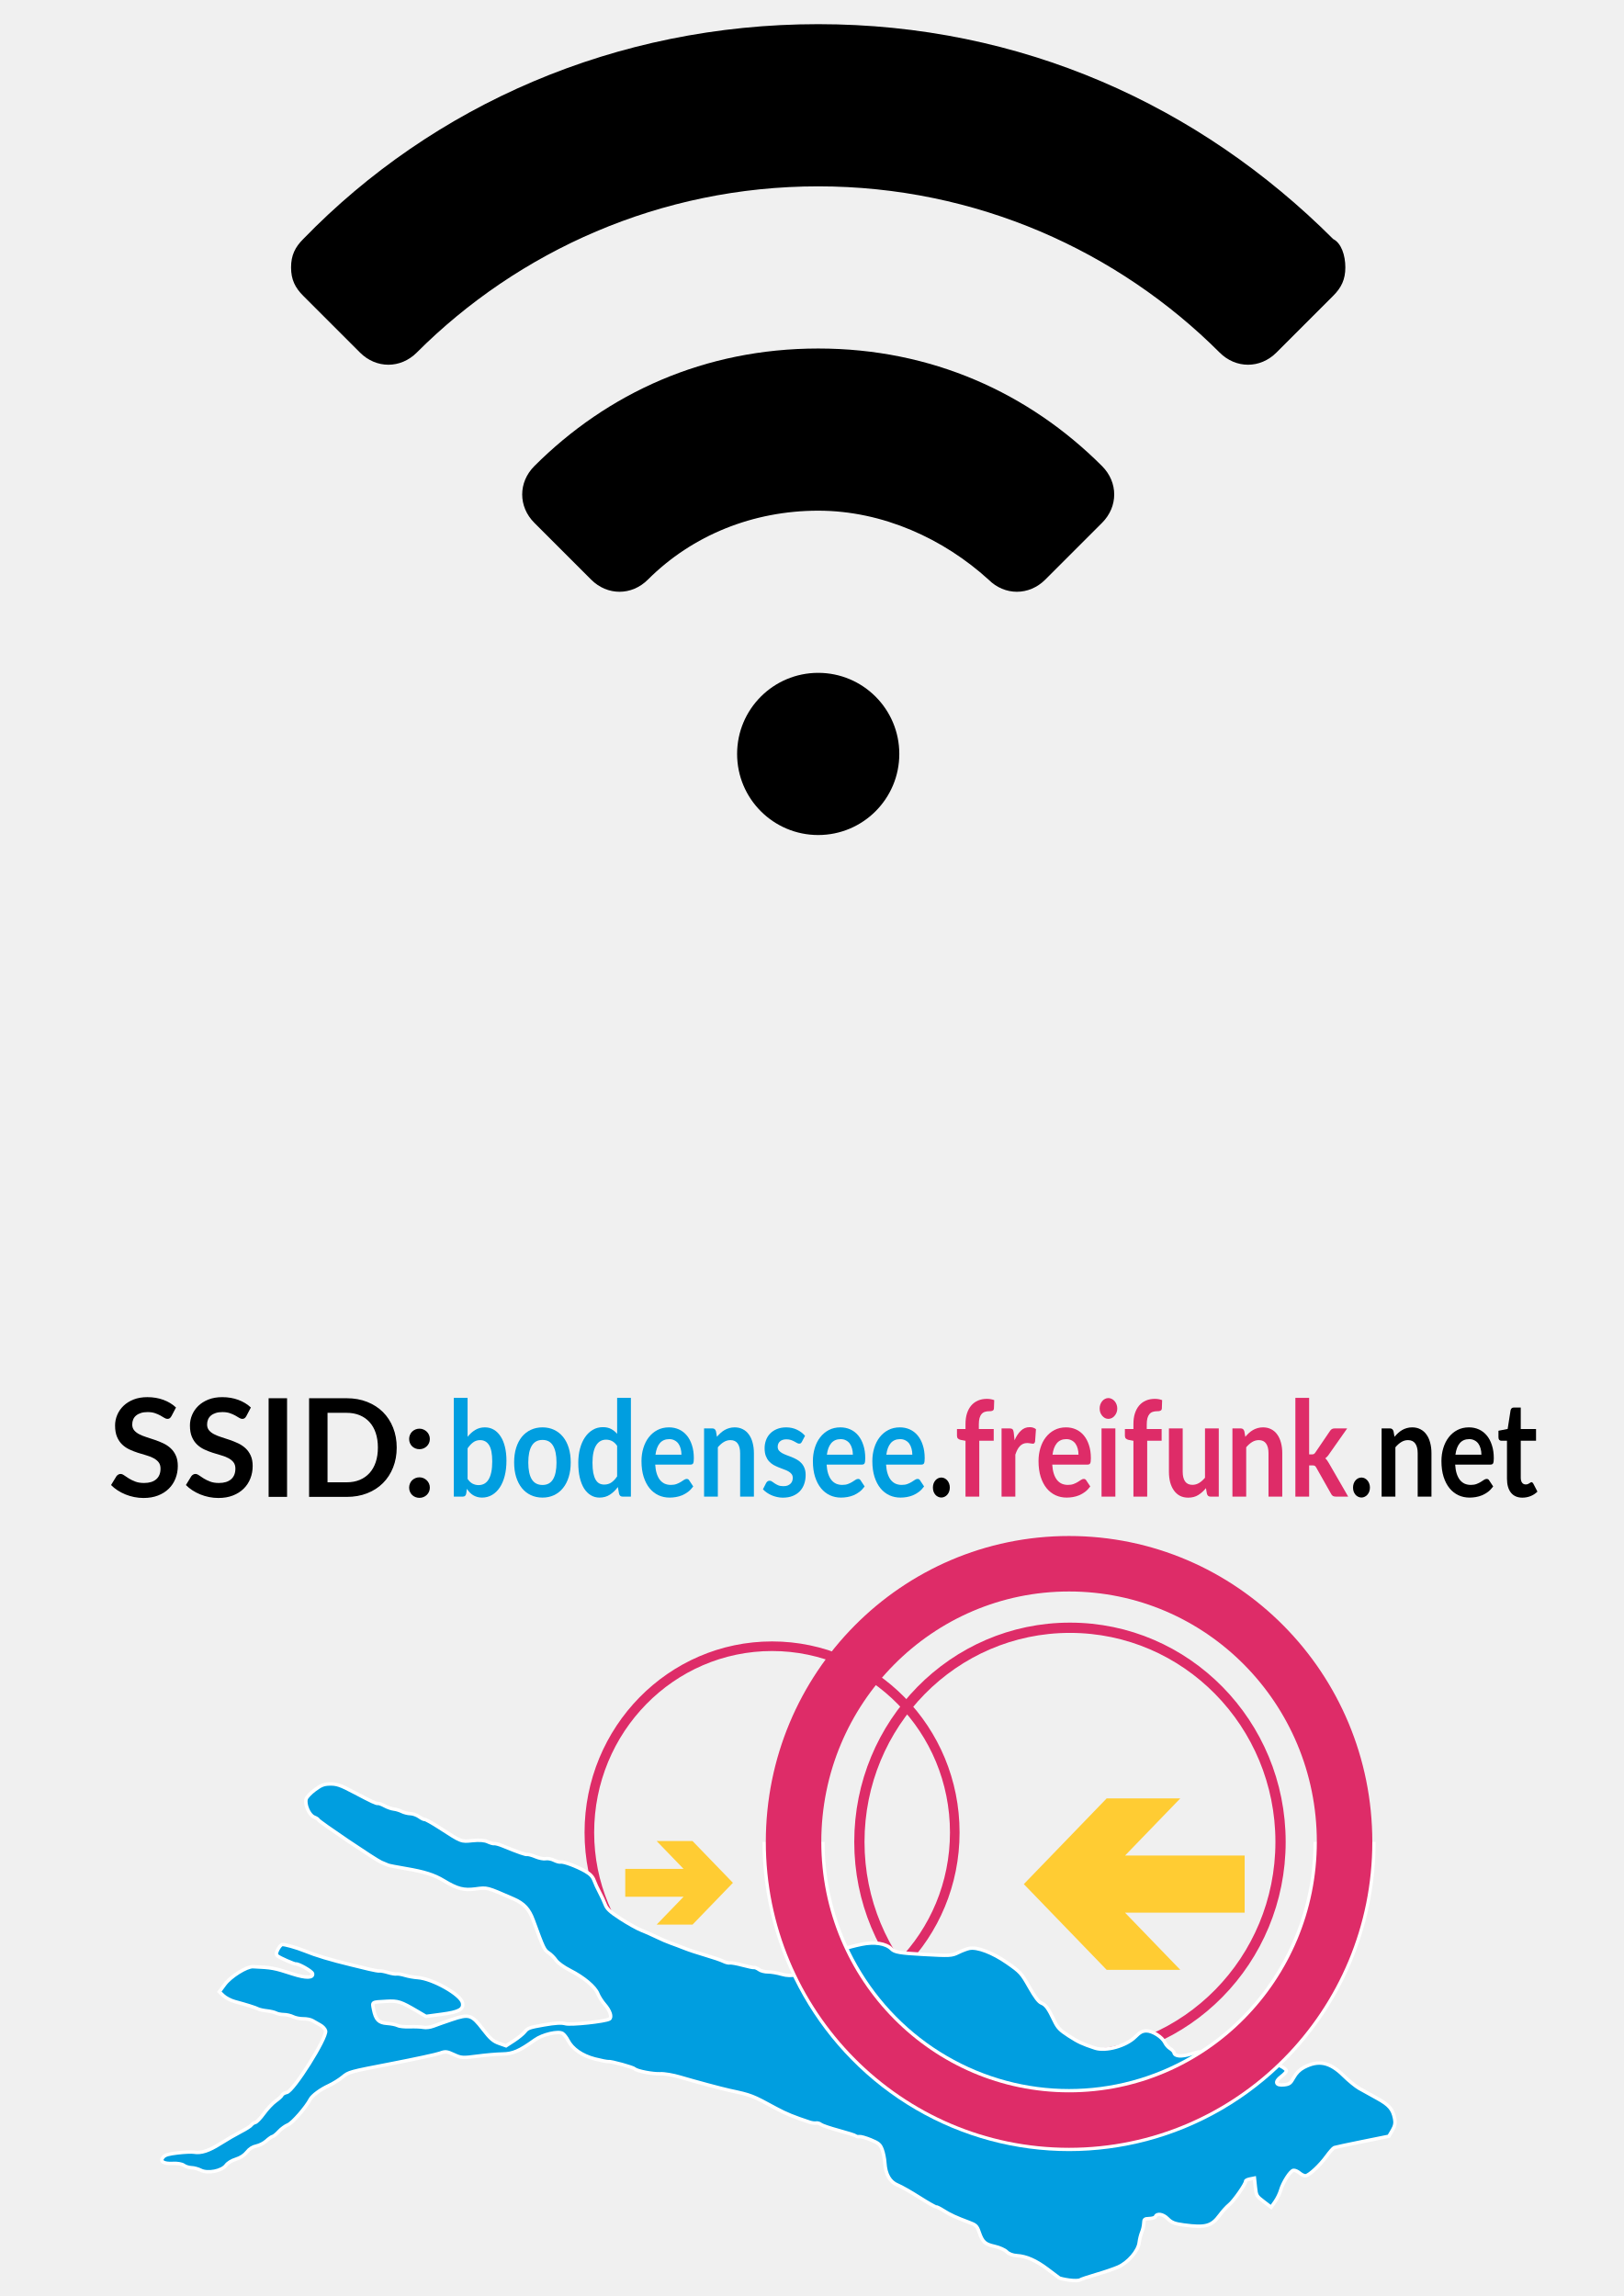
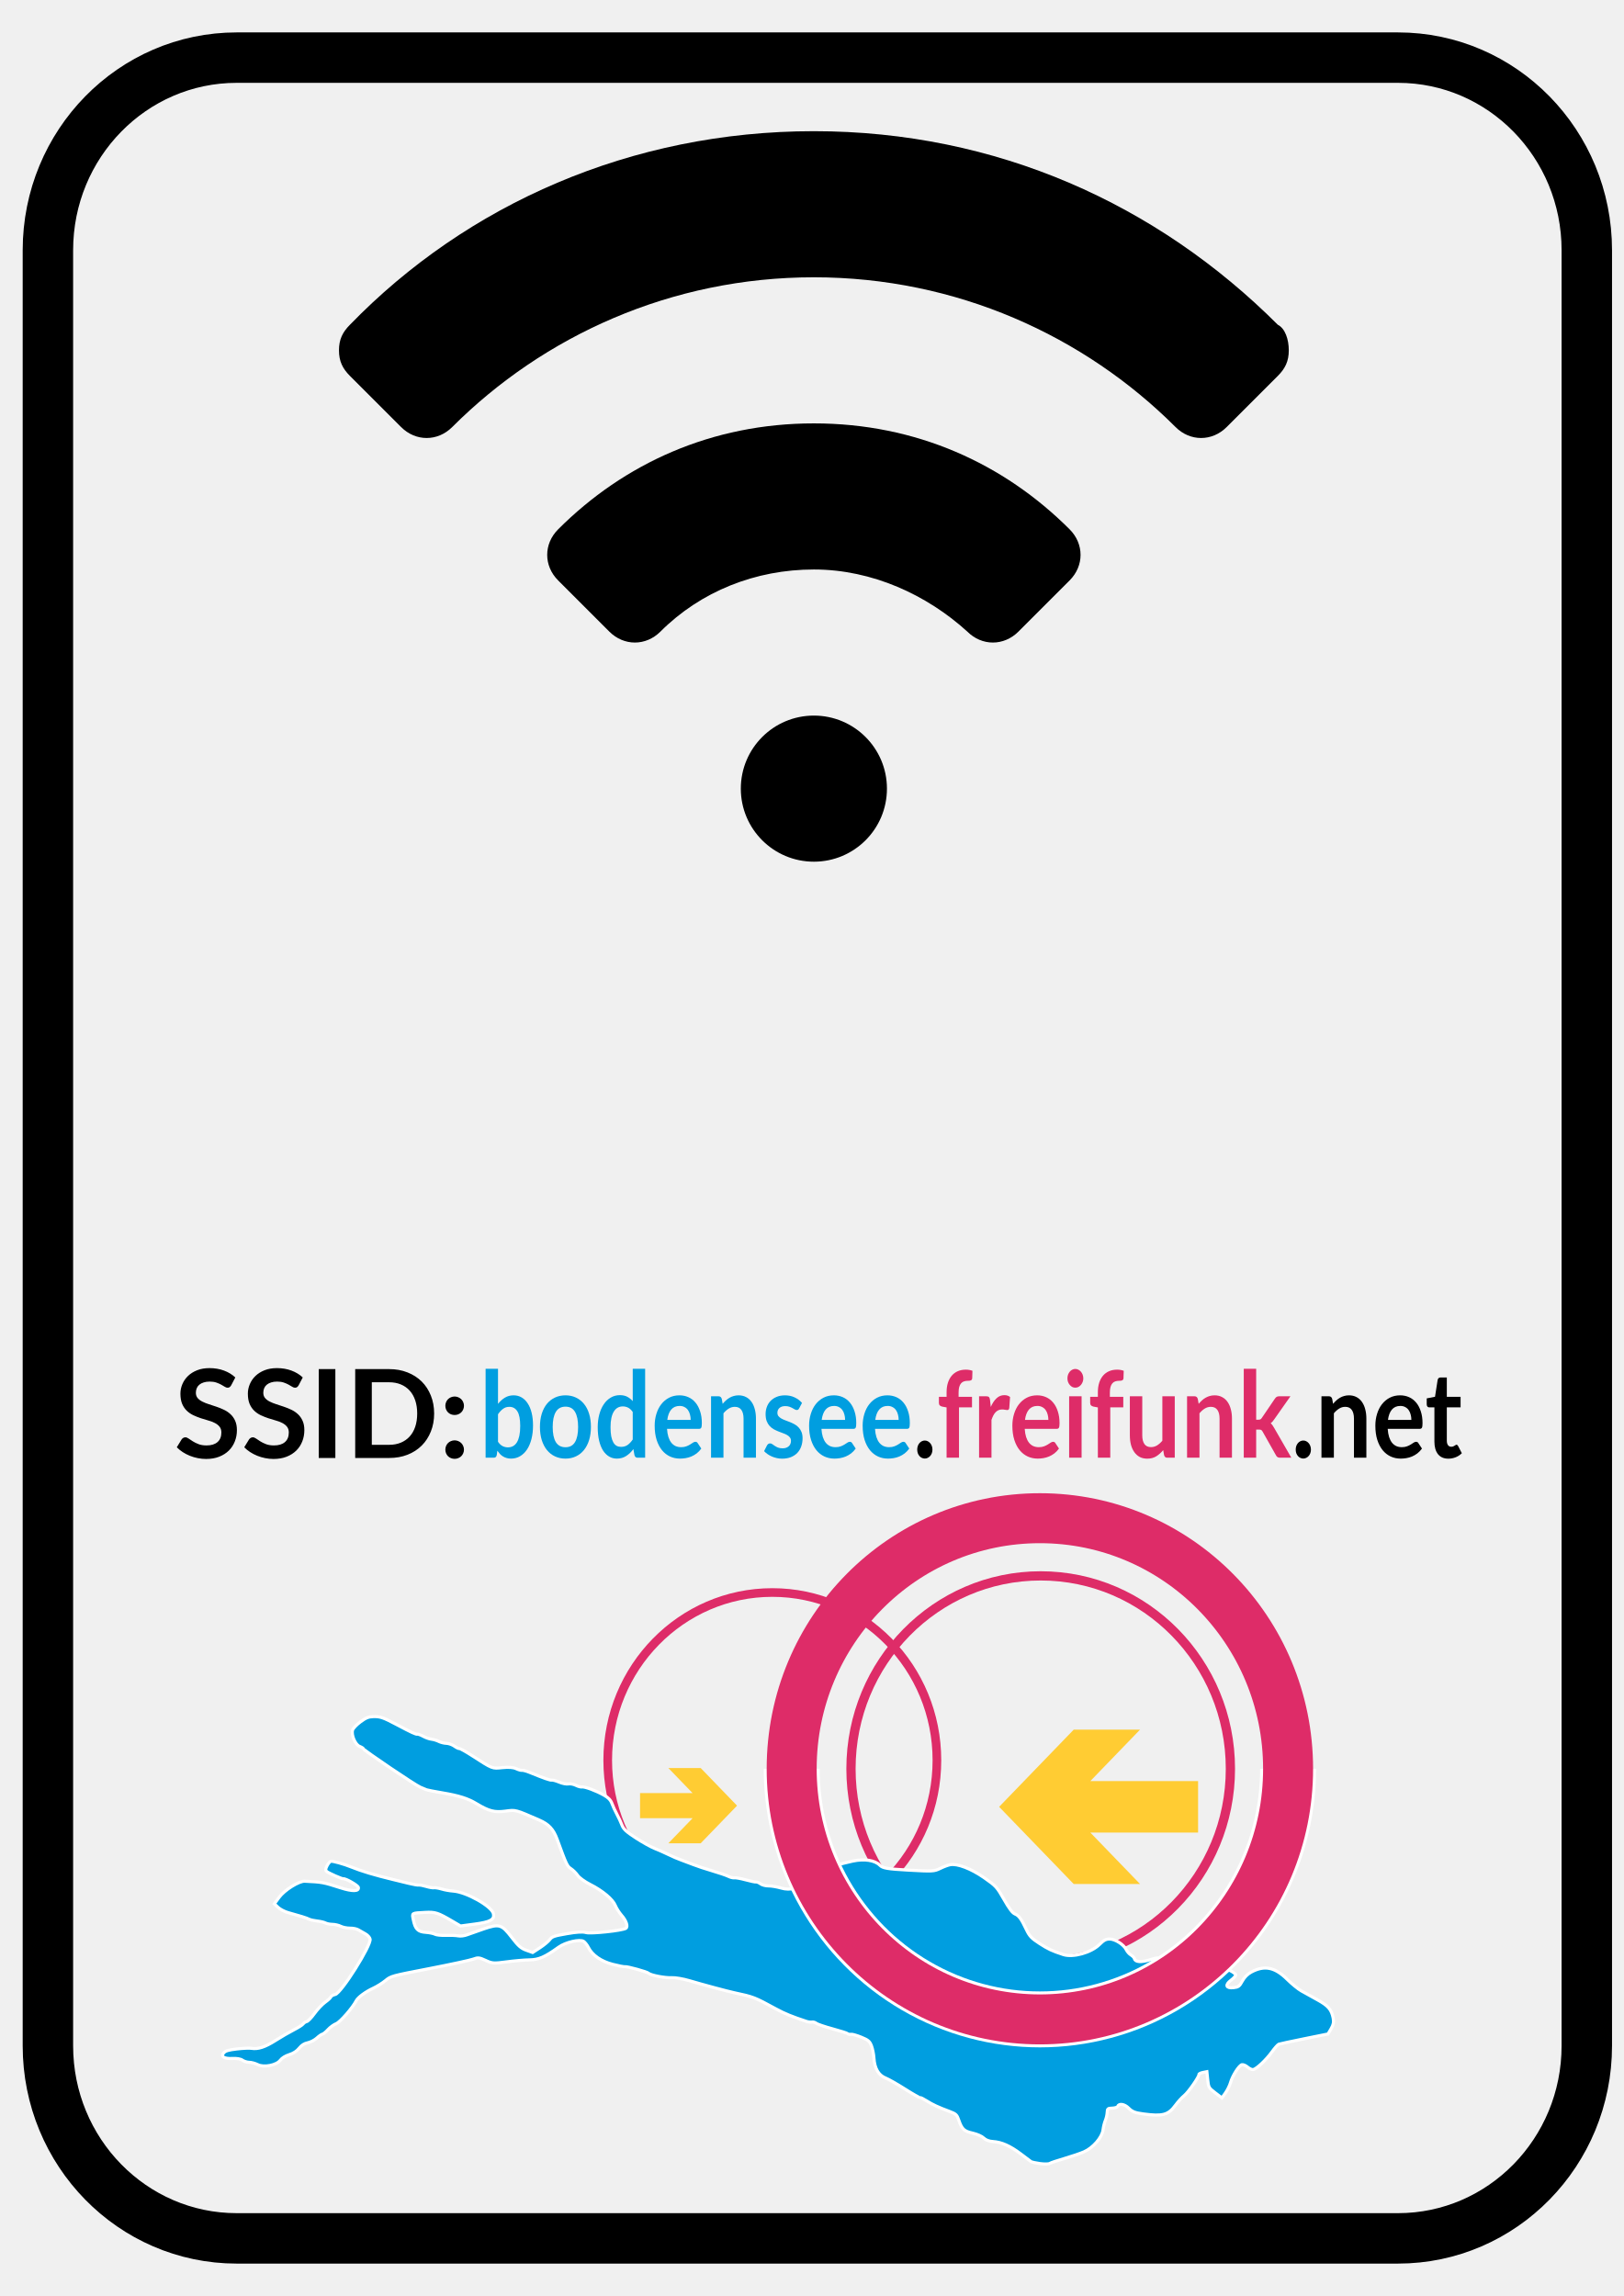
<svg xmlns="http://www.w3.org/2000/svg" version="1.1" id="svg3404" viewBox="0 0 744.094 1052.362" height="297mm" width="210mm">
  <defs id="defs3406" />
  <g id="layer1">
-     <g transform="matrix(18.5825,0,0,18.5825,133.3854,-44.66896)" id="g3509">
+     <g transform="matrix(16.74112,0,0,16.74112,155.3424,9.905973)" id="g3509">
      <path d="M 25.7,8.3 C 22.4,5 18,3 13,3 8,3 3.5,5 0.3,8.3 0.1,8.5 0,8.7 0,9 0,9.3 0.1,9.5 0.3,9.7 l 1.4,1.4 c 0.4,0.4 1,0.4 1.4,0 C 5.6,8.6 9.1,7 13,7 c 3.9,0 7.4,1.6 9.9,4.1 0.4,0.4 1,0.4 1.4,0 L 25.7,9.7 C 25.9,9.5 26,9.3 26,9 26,8.7 25.9,8.4 25.7,8.3 Z" id="path3511" />
      <path d="m 13,11 c -2.8,0 -5.2,1.1 -7,2.9 -0.4,0.4 -0.4,1 0,1.4 l 1.4,1.4 c 0.4,0.4 1,0.4 1.4,0 1.1,-1.1 2.6,-1.7 4.2,-1.7 1.6,0 3.1,0.7 4.2,1.7 0.4,0.4 1,0.4 1.4,0 L 20,15.3 c 0.4,-0.4 0.4,-1 0,-1.4 C 18.2,12.1 15.8,11 13,11 Z" id="path3513" />
      <circle cx="13" cy="21" r="2" id="circle3515" />
    </g>
-     <flowRoot transform="matrix(2.57773,0,0,2.57773,-607.7782,-1553.807)" style="font-style:normal;font-variant:normal;font-weight:bold;font-stretch:normal;font-size:40px;line-height:100%;font-family:Lato;-inkscape-font-specification:'Lato, Bold';text-align:center;letter-spacing:0px;word-spacing:0px;writing-mode:lr-tb;text-anchor:middle;fill:#000000;fill-opacity:1;stroke:none;stroke-width:1px;stroke-linecap:butt;stroke-linejoin:miter;stroke-opacity:1" id="flowRoot3527" xml:space="preserve">
+     <flowRoot transform="matrix(2.322296,0,0,2.322296,-512.3775,-1349.688)" style="font-style:normal;font-variant:normal;font-weight:bold;font-stretch:normal;font-size:40px;line-height:100%;font-family:Lato;-inkscape-font-specification:'Lato, Bold';text-align:center;letter-spacing:0px;word-spacing:0px;writing-mode:lr-tb;text-anchor:middle;fill:#000000;fill-opacity:1;stroke:none;stroke-width:1px;stroke-linecap:butt;stroke-linejoin:miter;stroke-opacity:1" id="flowRoot3527" xml:space="preserve">
      <flowRegion id="flowRegion3529">
        <rect style="font-style:normal;font-variant:normal;font-weight:bold;font-stretch:normal;font-size:40px;line-height:100%;font-family:Lato;-inkscape-font-specification:'Lato, Bold';text-align:center;writing-mode:lr-tb;text-anchor:middle" y="755.219" x="42.857" height="265.714" width="677.143" id="rect3531" />
      </flowRegion>
      <flowPara style="font-style:normal;font-variant:normal;font-weight:bold;font-stretch:normal;font-size:40px;line-height:100%;font-family:Lato;-inkscape-font-specification:'Lato, Bold';text-align:center;writing-mode:lr-tb;text-anchor:middle" id="flowPara3535">offenes WLAN</flowPara>
      <flowPara id="flowPara4265" style="font-style:normal;font-variant:normal;font-weight:bold;font-stretch:normal;font-size:40px;line-height:100%;font-family:Lato;-inkscape-font-specification:'Lato, Bold';text-align:center;writing-mode:lr-tb;text-anchor:middle">free WIFI</flowPara>
    </flowRoot>
-     <g transform="matrix(1.284712,0,0,1.284712,158.9899,574.2936)" id="g4207">
+     <g transform="matrix(1.157407,0,0,1.157407,178.4097,567.5341)" id="g4207">
      <path d="m 43.039,80.614 q 0.835,1.209 1.81,1.707 0.994,0.498 2.088,0.498 1.134,0 2.029,-0.474 0.915,-0.498 1.551,-1.517 0.636,-1.043 0.975,-2.631 0.338,-1.612 0.338,-3.84 0,-4.006 -1.114,-5.784 -1.114,-1.802 -3.202,-1.802 -1.412,0 -2.466,0.782 -1.054,0.759 -2.009,2.157 l 0,10.905 z m 0,-15.03 q 1.233,-1.541 2.725,-2.442 1.512,-0.925 3.441,-0.925 1.77,0 3.182,0.83 1.432,0.83 2.426,2.394 1.014,1.541 1.551,3.746 0.537,2.205 0.537,4.955 0,2.963 -0.617,5.381 -0.617,2.418 -1.77,4.149 -1.134,1.707 -2.745,2.655 -1.611,0.948 -3.58,0.948 -0.955,0 -1.73,-0.237 -0.776,-0.213 -1.432,-0.616 -0.656,-0.403 -1.213,-0.972 -0.537,-0.593 -1.034,-1.304 l -0.219,1.636 q -0.119,0.616 -0.418,0.877 -0.278,0.261 -0.776,0.261 l -3.242,0 0,-35.228 4.912,0 0,13.892 z" style="font-style:normal;font-variant:normal;font-weight:bold;font-stretch:normal;font-size:200px;line-height:100%;font-family:Lato;-inkscape-font-specification:'Lato Bold';letter-spacing:0px;word-spacing:0px;fill:#009ee0;fill-opacity:1;stroke:none;stroke-width:1px;stroke-linecap:butt;stroke-linejoin:miter;stroke-opacity:1" id="path3419" />
      <path d="m 69.763,62.218 q 2.267,0 4.117,0.877 1.869,0.877 3.182,2.489 1.332,1.612 2.048,3.935 0.716,2.323 0.716,5.192 0,2.892 -0.716,5.215 -0.716,2.323 -2.048,3.959 -1.313,1.636 -3.182,2.513 -1.85,0.877 -4.117,0.877 -2.287,0 -4.157,-0.877 -1.869,-0.877 -3.202,-2.513 -1.313,-1.636 -2.048,-3.959 -0.716,-2.323 -0.716,-5.215 0,-2.868 0.716,-5.192 0.736,-2.323 2.048,-3.935 1.332,-1.612 3.202,-2.489 1.87,-0.877 4.157,-0.877 z m 0,20.553 q 2.546,0 3.759,-2.039 1.233,-2.039 1.233,-5.974 0,-3.935 -1.233,-5.998 -1.213,-2.062 -3.759,-2.062 -2.586,0 -3.838,2.086 -1.233,2.062 -1.233,5.974 0,3.912 1.233,5.974 1.253,2.039 3.838,2.039 z" style="font-style:normal;font-variant:normal;font-weight:bold;font-stretch:normal;font-size:200px;line-height:100%;font-family:Lato;-inkscape-font-specification:'Lato Bold';letter-spacing:0px;word-spacing:0px;fill:#009ee0;fill-opacity:1;stroke:none;stroke-width:1px;stroke-linecap:butt;stroke-linejoin:miter;stroke-opacity:1" id="path3421" />
      <path d="m 96.383,68.808 q -0.835,-1.209 -1.83,-1.707 -0.975,-0.498 -2.108,-0.498 -1.114,0 -2.009,0.498 -0.895,0.498 -1.531,1.517 -0.636,0.996 -0.975,2.56 -0.338,1.541 -0.338,3.651 0,2.134 0.278,3.627 0.298,1.47 0.835,2.418 0.537,0.925 1.313,1.351 0.776,0.403 1.73,0.403 1.531,0 2.605,-0.759 1.074,-0.759 2.029,-2.157 l 0,-10.905 z m 4.912,-17.116 0,35.228 -3.003,0 q -0.975,0 -1.233,-1.067 l -0.418,-2.347 q -1.233,1.683 -2.844,2.726 -1.591,1.043 -3.719,1.043 -1.671,0 -3.063,-0.83 -1.392,-0.83 -2.406,-2.394 -0.994,-1.588 -1.551,-3.912 -0.537,-2.323 -0.537,-5.31 0,-2.703 0.617,-5.026 0.617,-2.323 1.77,-4.03 1.154,-1.707 2.764,-2.655 1.611,-0.972 3.62,-0.972 1.71,0 2.924,0.64 1.213,0.64 2.168,1.731 l 0,-12.825 4.912,0 z" style="font-style:normal;font-variant:normal;font-weight:bold;font-stretch:normal;font-size:200px;line-height:100%;font-family:Lato;-inkscape-font-specification:'Lato Bold';letter-spacing:0px;word-spacing:0px;fill:#009ee0;fill-opacity:1;stroke:none;stroke-width:1px;stroke-linecap:butt;stroke-linejoin:miter;stroke-opacity:1" id="path3423" />
      <path d="m 119.328,71.961 q 0,-1.138 -0.278,-2.134 -0.259,-1.019 -0.796,-1.778 -0.537,-0.759 -1.372,-1.185 -0.815,-0.45 -1.909,-0.45 -2.128,0 -3.361,1.446 -1.213,1.446 -1.551,4.101 l 9.268,0 z m -9.367,3.532 q 0.119,1.873 0.557,3.248 0.438,1.351 1.154,2.252 0.716,0.877 1.69,1.328 0.994,0.427 2.188,0.427 1.193,0 2.049,-0.332 0.875,-0.332 1.512,-0.735 0.656,-0.403 1.134,-0.735 0.497,-0.332 0.955,-0.332 0.617,0 0.915,0.545 l 1.412,2.134 q -0.815,1.138 -1.83,1.92 -1.014,0.759 -2.128,1.233 -1.094,0.45 -2.247,0.64 -1.134,0.19 -2.208,0.19 -2.128,0 -3.958,-0.83 -1.83,-0.853 -3.182,-2.489 -1.352,-1.659 -2.128,-4.077 -0.776,-2.442 -0.776,-5.642 0,-2.489 0.676,-4.67 0.676,-2.205 1.929,-3.817 1.273,-1.636 3.083,-2.584 1.83,-0.948 4.117,-0.948 1.929,0 3.56,0.735 1.631,0.735 2.804,2.157 1.173,1.399 1.83,3.461 0.676,2.039 0.676,4.67 0,1.328 -0.239,1.802 -0.239,0.45 -0.915,0.45 l -12.629,0 z" style="font-style:normal;font-variant:normal;font-weight:bold;font-stretch:normal;font-size:200px;line-height:100%;font-family:Lato;-inkscape-font-specification:'Lato Bold';letter-spacing:0px;word-spacing:0px;fill:#009ee0;fill-opacity:1;stroke:none;stroke-width:1px;stroke-linecap:butt;stroke-linejoin:miter;stroke-opacity:1" id="path3425" />
      <path d="m 131.985,65.584 q 0.617,-0.735 1.293,-1.351 0.696,-0.64 1.452,-1.067 0.776,-0.45 1.651,-0.687 0.875,-0.261 1.909,-0.261 1.671,0 2.963,0.687 1.293,0.664 2.148,1.896 0.875,1.209 1.313,2.916 0.457,1.683 0.457,3.722 l 0,15.48 -4.912,0 0,-15.48 q 0,-2.228 -0.855,-3.437 -0.855,-1.233 -2.605,-1.233 -1.273,0 -2.387,0.687 -1.114,0.687 -2.108,1.873 l 0,17.59 -4.912,0 0,-24.323 3.003,0 q 0.955,0 1.253,1.067 l 0.338,1.92 z" style="font-style:normal;font-variant:normal;font-weight:bold;font-stretch:normal;font-size:200px;line-height:100%;font-family:Lato;-inkscape-font-specification:'Lato Bold';letter-spacing:0px;word-spacing:0px;fill:#009ee0;fill-opacity:1;stroke:none;stroke-width:1px;stroke-linecap:butt;stroke-linejoin:miter;stroke-opacity:1" id="path3427" />
      <path d="m 162.293,67.338 q -0.199,0.379 -0.418,0.545 -0.219,0.142 -0.557,0.142 -0.358,0 -0.776,-0.237 -0.398,-0.237 -0.935,-0.522 -0.537,-0.308 -1.233,-0.545 -0.676,-0.237 -1.611,-0.237 -1.452,0 -2.287,0.735 -0.815,0.735 -0.815,1.92 0,0.782 0.418,1.328 0.438,0.522 1.134,0.925 0.716,0.403 1.611,0.735 0.895,0.308 1.81,0.687 0.935,0.379 1.83,0.877 0.895,0.474 1.591,1.233 0.716,0.735 1.134,1.778 0.438,1.043 0.438,2.513 0,1.754 -0.537,3.248 -0.517,1.47 -1.551,2.56 -1.034,1.067 -2.566,1.683 -1.512,0.593 -3.5,0.593 -1.054,0 -2.068,-0.237 -0.994,-0.213 -1.929,-0.616 -0.915,-0.403 -1.71,-0.948 -0.776,-0.545 -1.372,-1.185 l 1.134,-2.228 q 0.219,-0.403 0.517,-0.616 0.298,-0.213 0.756,-0.213 0.457,0 0.855,0.308 0.418,0.308 0.955,0.664 0.537,0.356 1.253,0.664 0.736,0.308 1.85,0.308 0.875,0 1.492,-0.237 0.636,-0.261 1.034,-0.664 0.418,-0.403 0.597,-0.925 0.199,-0.545 0.199,-1.114 0,-0.853 -0.438,-1.399 -0.418,-0.545 -1.134,-0.948 -0.696,-0.403 -1.611,-0.711 -0.895,-0.332 -1.85,-0.711 -0.935,-0.379 -1.85,-0.877 -0.895,-0.522 -1.611,-1.304 -0.696,-0.782 -1.134,-1.92 -0.418,-1.138 -0.418,-2.75 0,-1.494 0.497,-2.845 0.497,-1.351 1.452,-2.347 0.975,-1.019 2.406,-1.612 1.452,-0.616 3.341,-0.616 2.108,0 3.838,0.83 1.73,0.83 2.884,2.181 l -1.114,2.11 z" style="font-style:normal;font-variant:normal;font-weight:bold;font-stretch:normal;font-size:200px;line-height:100%;font-family:Lato;-inkscape-font-specification:'Lato Bold';letter-spacing:0px;word-spacing:0px;fill:#009ee0;fill-opacity:1;stroke:none;stroke-width:1px;stroke-linecap:butt;stroke-linejoin:miter;stroke-opacity:1" id="path3429" />
      <path d="m 180.469,71.961 q 0,-1.138 -0.278,-2.134 -0.259,-1.019 -0.796,-1.778 -0.537,-0.759 -1.372,-1.185 -0.815,-0.45 -1.909,-0.45 -2.128,0 -3.361,1.446 -1.213,1.446 -1.551,4.101 l 9.268,0 z m -9.367,3.532 q 0.119,1.873 0.557,3.248 0.438,1.351 1.154,2.252 0.716,0.877 1.69,1.328 0.994,0.427 2.188,0.427 1.193,0 2.049,-0.332 0.875,-0.332 1.512,-0.735 0.656,-0.403 1.134,-0.735 0.497,-0.332 0.955,-0.332 0.617,0 0.915,0.545 l 1.412,2.134 q -0.815,1.138 -1.83,1.92 -1.014,0.759 -2.128,1.233 -1.094,0.45 -2.247,0.64 -1.134,0.19 -2.208,0.19 -2.128,0 -3.958,-0.83 -1.83,-0.853 -3.182,-2.489 -1.352,-1.659 -2.128,-4.077 -0.776,-2.442 -0.776,-5.642 0,-2.489 0.676,-4.67 0.676,-2.205 1.929,-3.817 1.273,-1.636 3.083,-2.584 1.83,-0.948 4.117,-0.948 1.929,0 3.56,0.735 1.631,0.735 2.804,2.157 1.173,1.399 1.83,3.461 0.676,2.039 0.676,4.67 0,1.328 -0.239,1.802 -0.239,0.45 -0.915,0.45 l -12.629,0 z" style="font-style:normal;font-variant:normal;font-weight:bold;font-stretch:normal;font-size:200px;line-height:100%;font-family:Lato;-inkscape-font-specification:'Lato Bold';letter-spacing:0px;word-spacing:0px;fill:#009ee0;fill-opacity:1;stroke:none;stroke-width:1px;stroke-linecap:butt;stroke-linejoin:miter;stroke-opacity:1" id="path3431" />
      <path d="m 201.678,71.961 q 0,-1.138 -0.278,-2.134 -0.259,-1.019 -0.796,-1.778 -0.537,-0.759 -1.372,-1.185 -0.815,-0.45 -1.909,-0.45 -2.128,0 -3.361,1.446 -1.213,1.446 -1.551,4.101 l 9.268,0 z m -9.367,3.532 q 0.119,1.873 0.557,3.248 0.438,1.351 1.154,2.252 0.716,0.877 1.69,1.328 0.994,0.427 2.188,0.427 1.193,0 2.048,-0.332 0.875,-0.332 1.512,-0.735 0.656,-0.403 1.134,-0.735 0.497,-0.332 0.955,-0.332 0.617,0 0.915,0.545 l 1.412,2.134 q -0.815,1.138 -1.83,1.92 -1.014,0.759 -2.128,1.233 -1.094,0.45 -2.247,0.64 -1.134,0.19 -2.208,0.19 -2.128,0 -3.958,-0.83 -1.83,-0.853 -3.182,-2.489 -1.352,-1.659 -2.128,-4.077 -0.776,-2.442 -0.776,-5.642 0,-2.489 0.676,-4.67 0.676,-2.205 1.929,-3.817 1.273,-1.636 3.083,-2.584 1.83,-0.948 4.117,-0.948 1.929,0 3.56,0.735 1.631,0.735 2.804,2.157 1.173,1.399 1.83,3.461 0.676,2.039 0.676,4.67 0,1.328 -0.239,1.802 -0.239,0.45 -0.915,0.45 l -12.629,0 z" style="font-style:normal;font-variant:normal;font-weight:bold;font-stretch:normal;font-size:200px;line-height:100%;font-family:Lato;-inkscape-font-specification:'Lato Bold';letter-spacing:0px;word-spacing:0px;fill:#009ee0;fill-opacity:1;stroke:none;stroke-width:1px;stroke-linecap:butt;stroke-linejoin:miter;stroke-opacity:1" id="path3433" />
      <path d="m 209.025,83.696 q 0,-0.735 0.219,-1.399 0.239,-0.664 0.636,-1.138 0.398,-0.474 0.955,-0.759 0.557,-0.284 1.193,-0.284 0.636,0 1.173,0.284 0.557,0.284 0.955,0.759 0.418,0.474 0.656,1.138 0.239,0.664 0.239,1.399 0,0.759 -0.239,1.422 -0.239,0.64 -0.656,1.114 -0.398,0.474 -0.955,0.735 -0.537,0.284 -1.173,0.284 -0.636,0 -1.193,-0.284 -0.557,-0.261 -0.955,-0.735 -0.398,-0.474 -0.636,-1.114 -0.219,-0.664 -0.219,-1.422 z" style="font-style:normal;font-variant:normal;font-weight:bold;font-stretch:normal;font-size:200px;line-height:100%;font-family:Lato;-inkscape-font-specification:'Lato Bold';text-align:start;letter-spacing:0px;word-spacing:0px;writing-mode:lr-tb;text-anchor:start;fill:#000000;fill-opacity:1;stroke:none;stroke-width:1px;stroke-linecap:butt;stroke-linejoin:miter;stroke-opacity:1" id="path3435" />
      <path d="m 220.651,86.92 0,-19.913 -1.77,-0.332 q -0.577,-0.142 -0.935,-0.474 -0.338,-0.356 -0.338,-0.996 l 0,-2.394 3.043,0 0,-1.802 q 0,-2.086 0.517,-3.746 0.537,-1.659 1.512,-2.821 0.994,-1.162 2.406,-1.778 1.412,-0.616 3.182,-0.616 1.412,0 2.625,0.45 l -0.099,2.94 q -0.02,0.332 -0.159,0.545 -0.139,0.19 -0.378,0.308 -0.219,0.095 -0.517,0.142 -0.298,0.024 -0.636,0.024 -0.875,0 -1.571,0.237 -0.676,0.213 -1.154,0.782 -0.477,0.545 -0.736,1.47 -0.239,0.901 -0.239,2.252 l 0,1.612 5.31,0 0,4.172 -5.151,0 0,19.937 -4.912,0 z" style="font-style:normal;font-variant:normal;font-weight:bold;font-stretch:normal;font-size:200px;line-height:100%;font-family:Lato;-inkscape-font-specification:'Lato Bold';letter-spacing:0px;word-spacing:0px;fill:#de2c68;fill-opacity:1;stroke:none;stroke-width:1px;stroke-linecap:butt;stroke-linejoin:miter;stroke-opacity:1" id="path3437" />
      <path d="m 238.148,66.817 q 0.955,-2.181 2.267,-3.414 1.313,-1.256 3.103,-1.256 1.412,0 2.267,0.735 l -0.318,4.386 q -0.099,0.427 -0.298,0.616 -0.179,0.166 -0.497,0.166 -0.298,0 -0.895,-0.119 -0.577,-0.119 -1.134,-0.119 -0.815,0 -1.452,0.284 -0.636,0.284 -1.154,0.83 -0.497,0.522 -0.895,1.28 -0.378,0.759 -0.716,1.731 l 0,14.982 -4.912,0 0,-24.323 2.884,0 q 0.756,0 1.054,0.332 0.298,0.308 0.398,1.138 l 0.298,2.75 z" style="font-style:normal;font-variant:normal;font-weight:bold;font-stretch:normal;font-size:200px;line-height:100%;font-family:Lato;-inkscape-font-specification:'Lato Bold';letter-spacing:0px;word-spacing:0px;fill:#de2c68;fill-opacity:1;stroke:none;stroke-width:1px;stroke-linecap:butt;stroke-linejoin:miter;stroke-opacity:1" id="path3439" />
      <path d="m 260.955,71.961 q 0,-1.138 -0.278,-2.134 -0.259,-1.019 -0.796,-1.778 -0.537,-0.759 -1.372,-1.185 -0.815,-0.45 -1.909,-0.45 -2.128,0 -3.361,1.446 -1.213,1.446 -1.551,4.101 l 9.268,0 z m -9.367,3.532 q 0.119,1.873 0.557,3.248 0.438,1.351 1.154,2.252 0.716,0.877 1.69,1.328 0.994,0.427 2.188,0.427 1.193,0 2.049,-0.332 0.875,-0.332 1.511,-0.735 0.656,-0.403 1.134,-0.735 0.497,-0.332 0.955,-0.332 0.617,0 0.915,0.545 l 1.412,2.134 q -0.815,1.138 -1.83,1.92 -1.014,0.759 -2.128,1.233 -1.094,0.45 -2.247,0.64 -1.134,0.19 -2.208,0.19 -2.128,0 -3.958,-0.83 -1.83,-0.853 -3.182,-2.489 -1.352,-1.659 -2.128,-4.077 -0.776,-2.442 -0.776,-5.642 0,-2.489 0.676,-4.67 0.676,-2.205 1.929,-3.817 1.273,-1.636 3.083,-2.584 1.83,-0.948 4.117,-0.948 1.929,0 3.56,0.735 1.631,0.735 2.804,2.157 1.173,1.399 1.83,3.461 0.676,2.039 0.676,4.67 0,1.328 -0.239,1.802 -0.239,0.45 -0.915,0.45 l -12.629,0 z" style="font-style:normal;font-variant:normal;font-weight:bold;font-stretch:normal;font-size:200px;line-height:100%;font-family:Lato;-inkscape-font-specification:'Lato Bold';letter-spacing:0px;word-spacing:0px;fill:#de2c68;fill-opacity:1;stroke:none;stroke-width:1px;stroke-linecap:butt;stroke-linejoin:miter;stroke-opacity:1" id="path3441" />
      <path d="m 274.109,62.597 0,24.323 -4.932,0 0,-24.323 4.932,0 z m 0.676,-7.088 q 0,0.759 -0.259,1.422 -0.259,0.664 -0.696,1.162 -0.418,0.498 -0.994,0.806 -0.577,0.284 -1.233,0.284 -0.636,0 -1.213,-0.284 -0.557,-0.308 -0.975,-0.806 -0.418,-0.498 -0.676,-1.162 -0.239,-0.664 -0.239,-1.422 0,-0.782 0.239,-1.47 0.259,-0.687 0.676,-1.185 0.418,-0.498 0.975,-0.782 0.577,-0.308 1.213,-0.308 0.656,0 1.233,0.308 0.577,0.284 0.994,0.782 0.438,0.498 0.696,1.185 0.259,0.687 0.259,1.47 z" style="font-style:normal;font-variant:normal;font-weight:bold;font-stretch:normal;font-size:200px;line-height:100%;font-family:Lato;-inkscape-font-specification:'Lato Bold';letter-spacing:0px;word-spacing:0px;fill:#de2c68;fill-opacity:1;stroke:none;stroke-width:1px;stroke-linecap:butt;stroke-linejoin:miter;stroke-opacity:1" id="path3443" />
      <path d="m 280.549,86.92 0,-19.913 -1.77,-0.332 q -0.577,-0.142 -0.935,-0.474 -0.338,-0.356 -0.338,-0.996 l 0,-2.394 3.043,0 0,-1.802 q 0,-2.086 0.517,-3.746 0.537,-1.659 1.512,-2.821 0.994,-1.162 2.406,-1.778 1.412,-0.616 3.182,-0.616 1.412,0 2.625,0.45 l -0.099,2.94 q -0.02,0.332 -0.159,0.545 -0.139,0.19 -0.378,0.308 -0.219,0.095 -0.517,0.142 -0.298,0.024 -0.636,0.024 -0.875,0 -1.571,0.237 -0.676,0.213 -1.154,0.782 -0.477,0.545 -0.736,1.47 -0.239,0.901 -0.239,2.252 l 0,1.612 5.31,0 0,4.172 -5.151,0 0,19.937 -4.912,0 z" style="font-style:normal;font-variant:normal;font-weight:bold;font-stretch:normal;font-size:200px;line-height:100%;font-family:Lato;-inkscape-font-specification:'Lato Bold';letter-spacing:0px;word-spacing:0px;fill:#de2c68;fill-opacity:1;stroke:none;stroke-width:1px;stroke-linecap:butt;stroke-linejoin:miter;stroke-opacity:1" id="path3445" />
      <path d="m 310.993,62.597 0,24.323 -3.003,0 q -0.975,0 -1.233,-1.067 l -0.338,-1.944 q -1.253,1.517 -2.764,2.465 -1.512,0.925 -3.56,0.925 -1.671,0 -2.963,-0.664 -1.273,-0.687 -2.148,-1.92 -0.875,-1.233 -1.332,-2.916 -0.438,-1.707 -0.438,-3.746 l 0,-15.457 4.912,0 0,15.457 q 0,2.228 0.855,3.461 0.875,1.209 2.605,1.209 1.273,0 2.387,-0.664 1.114,-0.687 2.108,-1.873 l 0,-17.59 4.912,0 z" style="font-style:normal;font-variant:normal;font-weight:bold;font-stretch:normal;font-size:200px;line-height:100%;font-family:Lato;-inkscape-font-specification:'Lato Bold';letter-spacing:0px;word-spacing:0px;fill:#de2c68;fill-opacity:1;stroke:none;stroke-width:1px;stroke-linecap:butt;stroke-linejoin:miter;stroke-opacity:1" id="path3447" />
      <path d="m 320.458,65.584 q 0.617,-0.735 1.293,-1.351 0.696,-0.64 1.452,-1.067 0.776,-0.45 1.651,-0.687 0.875,-0.261 1.909,-0.261 1.671,0 2.963,0.687 1.293,0.664 2.148,1.896 0.875,1.209 1.313,2.916 0.457,1.683 0.457,3.722 l 0,15.48 -4.912,0 0,-15.48 q 0,-2.228 -0.855,-3.437 -0.855,-1.233 -2.605,-1.233 -1.273,0 -2.387,0.687 -1.114,0.687 -2.108,1.873 l 0,17.59 -4.912,0 0,-24.323 3.003,0 q 0.955,0 1.253,1.067 l 0.338,1.92 z" style="font-style:normal;font-variant:normal;font-weight:bold;font-stretch:normal;font-size:200px;line-height:100%;font-family:Lato;-inkscape-font-specification:'Lato Bold';letter-spacing:0px;word-spacing:0px;fill:#de2c68;fill-opacity:1;stroke:none;stroke-width:1px;stroke-linecap:butt;stroke-linejoin:miter;stroke-opacity:1" id="path3449" />
      <path d="m 343.228,51.692 0,20.174 0.915,0 q 0.497,0 0.776,-0.142 0.298,-0.166 0.597,-0.64 l 5.072,-7.467 q 0.318,-0.498 0.696,-0.759 0.398,-0.261 1.014,-0.261 l 4.495,0 -6.344,9.032 q -0.676,1.067 -1.472,1.636 0.418,0.356 0.736,0.83 0.338,0.474 0.636,1.019 l 6.802,11.806 -4.435,0 q -0.577,0 -0.994,-0.213 -0.418,-0.237 -0.696,-0.83 l -5.211,-9.222 q -0.278,-0.545 -0.577,-0.711 -0.298,-0.166 -0.895,-0.166 l -1.114,0 0,11.142 -4.912,0 0,-35.228 4.912,0 z" style="font-style:normal;font-variant:normal;font-weight:bold;font-stretch:normal;font-size:200px;line-height:100%;font-family:Lato;-inkscape-font-specification:'Lato Bold';letter-spacing:0px;word-spacing:0px;fill:#de2c68;fill-opacity:1;stroke:none;stroke-width:1px;stroke-linecap:butt;stroke-linejoin:miter;stroke-opacity:1" id="path3451" />
      <path d="m 358.887,83.696 q 0,-0.735 0.219,-1.399 0.239,-0.664 0.636,-1.138 0.398,-0.474 0.955,-0.759 0.557,-0.284 1.193,-0.284 0.636,0 1.173,0.284 0.557,0.284 0.955,0.759 0.418,0.474 0.656,1.138 0.239,0.664 0.239,1.399 0,0.759 -0.239,1.422 -0.239,0.64 -0.656,1.114 -0.398,0.474 -0.955,0.735 -0.537,0.284 -1.173,0.284 -0.636,0 -1.193,-0.284 -0.557,-0.261 -0.955,-0.735 -0.398,-0.474 -0.636,-1.114 -0.219,-0.664 -0.219,-1.422 z" style="font-style:normal;font-variant:normal;font-weight:bold;font-stretch:normal;font-size:200px;line-height:100%;font-family:Lato;-inkscape-font-specification:'Lato Bold';text-align:start;letter-spacing:0px;word-spacing:0px;writing-mode:lr-tb;text-anchor:start;fill:#000000;fill-opacity:1;stroke:none;stroke-width:1px;stroke-linecap:butt;stroke-linejoin:miter;stroke-opacity:1" id="path3453" />
      <path d="m 373.675,65.584 q 0.617,-0.735 1.293,-1.351 0.696,-0.64 1.452,-1.067 0.776,-0.45 1.651,-0.687 0.875,-0.261 1.909,-0.261 1.671,0 2.963,0.687 1.293,0.664 2.148,1.896 0.875,1.209 1.313,2.916 0.457,1.683 0.457,3.722 l 0,15.48 -4.912,0 0,-15.48 q 0,-2.228 -0.855,-3.437 -0.855,-1.233 -2.605,-1.233 -1.273,0 -2.387,0.687 -1.114,0.687 -2.108,1.873 l 0,17.59 -4.912,0 0,-24.323 3.003,0 q 0.955,0 1.253,1.067 l 0.338,1.92 z" style="font-style:normal;font-variant:normal;font-weight:bold;font-stretch:normal;font-size:200px;line-height:100%;font-family:Lato;-inkscape-font-specification:'Lato Bold';text-align:start;letter-spacing:0px;word-spacing:0px;writing-mode:lr-tb;text-anchor:start;fill:#000000;fill-opacity:1;stroke:none;stroke-width:1px;stroke-linecap:butt;stroke-linejoin:miter;stroke-opacity:1" id="path3455" />
      <path d="m 404.679,71.961 q 0,-1.138 -0.278,-2.134 -0.259,-1.019 -0.796,-1.778 -0.537,-0.759 -1.372,-1.185 -0.815,-0.45 -1.909,-0.45 -2.128,0 -3.361,1.446 -1.213,1.446 -1.551,4.101 l 9.268,0 z m -9.367,3.532 q 0.119,1.873 0.557,3.248 0.438,1.351 1.154,2.252 0.716,0.877 1.69,1.328 0.994,0.427 2.188,0.427 1.193,0 2.048,-0.332 0.875,-0.332 1.512,-0.735 0.656,-0.403 1.134,-0.735 0.497,-0.332 0.955,-0.332 0.617,0 0.915,0.545 l 1.412,2.134 q -0.815,1.138 -1.83,1.92 -1.014,0.759 -2.128,1.233 -1.094,0.45 -2.247,0.64 -1.134,0.19 -2.208,0.19 -2.128,0 -3.958,-0.83 -1.83,-0.853 -3.182,-2.489 -1.352,-1.659 -2.128,-4.077 -0.776,-2.442 -0.776,-5.642 0,-2.489 0.676,-4.67 0.676,-2.205 1.929,-3.817 1.273,-1.636 3.083,-2.584 1.83,-0.948 4.117,-0.948 1.929,0 3.56,0.735 1.631,0.735 2.804,2.157 1.173,1.399 1.83,3.461 0.676,2.039 0.676,4.67 0,1.328 -0.239,1.802 -0.239,0.45 -0.915,0.45 l -12.629,0 z" style="font-style:normal;font-variant:normal;font-weight:bold;font-stretch:normal;font-size:200px;line-height:100%;font-family:Lato;-inkscape-font-specification:'Lato Bold';text-align:start;letter-spacing:0px;word-spacing:0px;writing-mode:lr-tb;text-anchor:start;fill:#000000;fill-opacity:1;stroke:none;stroke-width:1px;stroke-linecap:butt;stroke-linejoin:miter;stroke-opacity:1" id="path3457" />
      <path d="m 419.311,87.299 q -2.665,0 -4.097,-1.778 -1.412,-1.802 -1.412,-4.955 l 0,-13.584 -2.088,0 q -0.398,0 -0.676,-0.308 -0.278,-0.308 -0.278,-0.925 l 0,-2.323 3.282,-0.64 1.034,-6.638 q 0.099,-0.474 0.378,-0.735 0.278,-0.261 0.716,-0.261 l 2.546,0 0,7.657 5.449,0 0,4.172 -5.449,0 0,13.181 q 0,1.138 0.457,1.778 0.477,0.64 1.293,0.64 0.457,0 0.756,-0.119 0.318,-0.142 0.537,-0.284 0.239,-0.142 0.418,-0.261 0.179,-0.142 0.358,-0.142 0.219,0 0.358,0.142 0.139,0.119 0.298,0.379 l 1.472,2.845 q -1.074,1.067 -2.466,1.612 -1.392,0.545 -2.884,0.545 z" style="font-style:normal;font-variant:normal;font-weight:bold;font-stretch:normal;font-size:200px;line-height:100%;font-family:Lato;-inkscape-font-specification:'Lato Bold';text-align:start;letter-spacing:0px;word-spacing:0px;writing-mode:lr-tb;text-anchor:start;fill:#000000;fill-opacity:1;stroke:none;stroke-width:1px;stroke-linecap:butt;stroke-linejoin:miter;stroke-opacity:1" id="path3459" />
    </g>
-     <g transform="matrix(0.6216213,0,0,0.6216213,-574.9179,783.0075)" id="g3674">
+     <g transform="matrix(0.5600233,0,0,0.5600233,-482.7734,755.566)" id="g3674">
      <ellipse ry="157.899" rx="155.244" id="circle3878" stroke-miterlimit="4" cy="98.489" cx="1713.664" style="fill:none;stroke:#de2c68;stroke-width:7.561;stroke-miterlimit:4;stroke-dasharray:none;stroke-opacity:1" />
      <ellipse style="fill:none;stroke:#de2c68;stroke-width:7.081;stroke-miterlimit:4;stroke-dasharray:none;stroke-opacity:1" cx="1494.049" cy="91.531" stroke-miterlimit="4" id="ellipse5364" rx="134.694" ry="137.327" />
      <path id="path3338" d="m 1713.127,421.606 c -3.512,-0.481 -6.875,-1.24 -7.473,-1.685 -0.598,-0.446 -4.395,-3.303 -8.438,-6.349 -8.579,-6.463 -15.61,-9.575 -22.636,-10.017 -3.156,-0.199 -5.961,-1.265 -7.533,-2.864 -1.377,-1.401 -5.381,-3.189 -8.898,-3.974 -7.174,-1.6 -8.915,-3.2 -11.448,-10.519 -1.585,-4.582 -2.337,-5.302 -7.558,-7.241 -9.33,-3.465 -14.012,-5.629 -18.837,-8.709 -2.491,-1.59 -4.965,-2.804 -5.498,-2.697 -0.533,0.106 -6.037,-3.033 -12.23,-6.977 -6.193,-3.944 -13.378,-8.019 -15.965,-9.057 -5.669,-2.273 -8.903,-7.873 -9.411,-16.295 -0.185,-3.074 -1.086,-7.554 -2.002,-9.956 -1.426,-3.739 -2.627,-4.761 -8.359,-7.111 -3.682,-1.509 -7.496,-2.584 -8.476,-2.389 -0.98,0.196 -2.126,-0.013 -2.546,-0.463 -0.42,-0.45 -6.002,-2.233 -12.405,-3.963 -6.403,-1.729 -12.415,-3.771 -13.36,-4.537 -0.945,-0.766 -2.542,-1.236 -3.549,-1.044 -1.007,0.191 -3.06,-0.056 -4.562,-0.549 -11.856,-3.895 -17.763,-6.314 -24.901,-10.196 -17.756,-9.657 -18.142,-9.806 -34.442,-13.306 -5.53,-1.187 -25.896,-6.666 -36.394,-9.791 -5.12,-1.524 -11.645,-2.629 -14.5,-2.457 -5.301,0.321 -17.332,-1.992 -18.854,-3.625 -1.083,-1.162 -17.711,-5.75 -19.525,-5.388 -0.755,0.151 -5.234,-0.721 -9.954,-1.936 -9.355,-2.41 -16.631,-7.467 -19.799,-13.761 -0.999,-1.986 -2.747,-4.231 -3.883,-4.989 -3.109,-2.075 -14.805,0.629 -20.525,4.745 -11.353,8.17 -16.189,10.264 -23.935,10.366 -3.988,0.052 -12.368,0.781 -18.622,1.619 -10.536,1.411 -11.797,1.324 -17.165,-1.186 -5.085,-2.377 -6.326,-2.506 -10.134,-1.054 -2.387,0.91 -18.504,4.394 -35.815,7.742 -31.312,6.055 -31.499,6.106 -35.992,9.811 -2.484,2.048 -7.025,4.882 -10.092,6.297 -6.294,2.905 -12.416,7.425 -13.862,10.235 -2.99,5.812 -13.127,17.427 -16.335,18.717 -1.989,0.8 -5.018,2.995 -6.731,4.877 -1.713,1.883 -3.762,3.552 -4.553,3.71 -0.791,0.158 -2.892,1.626 -4.668,3.262 -1.776,1.636 -5.085,3.347 -7.353,3.802 -2.81,0.564 -5.053,1.99 -7.042,4.477 -1.92,2.402 -4.686,4.201 -8.088,5.261 -3.13,0.975 -6.015,2.758 -7.311,4.519 -3.061,4.159 -13.469,6.2 -18.528,3.632 -1.981,-1.005 -5.104,-1.857 -6.941,-1.892 -1.837,-0.036 -4.378,-0.835 -5.647,-1.776 -1.315,-0.976 -4.723,-1.566 -7.925,-1.373 -6.951,0.419 -10.011,-1.526 -7.263,-4.617 1.455,-1.637 3.834,-2.337 10.705,-3.15 4.859,-0.575 10.231,-0.811 11.938,-0.524 5.371,0.902 11.105,-0.965 19.667,-6.402 4.559,-2.896 11.316,-6.815 15.015,-8.711 3.699,-1.895 7.17,-4.113 7.714,-4.929 0.544,-0.816 1.822,-1.649 2.839,-1.852 1.017,-0.203 3.867,-3.168 6.333,-6.589 2.465,-3.421 6.387,-7.575 8.715,-9.231 2.328,-1.656 4.462,-3.625 4.742,-4.376 0.28,-0.751 1.841,-1.631 3.471,-1.956 4.932,-0.984 29.632,-40.163 28.596,-45.358 -0.269,-1.35 -2.025,-3.291 -3.902,-4.313 -1.877,-1.022 -4.463,-2.496 -5.747,-3.275 -1.284,-0.78 -4.345,-1.394 -6.801,-1.366 -2.456,0.028 -5.84,-0.646 -7.519,-1.498 -1.679,-0.852 -4.74,-1.57 -6.802,-1.596 -2.062,-0.026 -4.634,-0.533 -5.716,-1.128 -1.082,-0.595 -4.115,-1.313 -6.74,-1.596 -2.625,-0.283 -5.585,-0.941 -6.577,-1.462 -1.865,-0.979 -8.203,-2.973 -17.21,-5.415 -2.851,-0.773 -6.569,-2.709 -8.262,-4.303 l -3.079,-2.898 3.989,-5.411 c 4.336,-5.881 16.197,-13.318 20.889,-13.098 14.156,0.663 15.27,0.868 29.344,5.402 9.71,3.128 15.192,3.002 14.527,-0.333 -0.342,-1.716 -10.376,-7.468 -12.343,-7.075 -1.003,0.2 -11.713,-4.491 -13.428,-5.881 -1.241,-1.006 -1.21,-2.07 0.14,-4.729 0.958,-1.887 2.387,-3.56 3.177,-3.717 1.537,-0.307 10.762,2.273 16.488,4.611 8.384,3.422 19.319,6.708 34.453,10.352 3.373,0.812 9.179,2.226 12.902,3.142 3.724,0.916 7.396,1.541 8.162,1.388 0.765,-0.153 3.478,0.357 6.029,1.132 2.551,0.775 5.411,1.256 6.355,1.067 0.945,-0.188 3.721,0.267 6.171,1.011 2.45,0.745 6.702,1.503 9.449,1.685 10.877,0.72 31.778,12.51 32.995,18.611 0.96,4.812 -2.487,6.699 -15.399,8.429 l -11.519,1.544 -6.671,-3.923 c -11.838,-6.961 -13.942,-7.642 -22.266,-7.197 -11.331,0.605 -10.858,0.317 -9.737,5.938 1.53,7.669 3.743,9.943 10.084,10.366 3.016,0.201 6.436,0.899 7.601,1.551 1.165,0.652 5.19,1.075 8.944,0.94 3.754,-0.135 8.317,0.048 10.14,0.408 1.878,0.37 5.087,-0.034 7.402,-0.934 2.248,-0.873 8.292,-3.007 13.431,-4.742 12.895,-4.352 14.72,-3.79 23.11,7.12 5.287,6.874 7.469,8.791 11.732,10.303 l 5.237,1.857 5.902,-3.84 c 3.246,-2.112 6.875,-5.11 8.065,-6.664 1.93,-2.519 3.439,-3.047 13.981,-4.884 8.341,-1.454 12.981,-1.722 15.771,-0.913 3.876,1.124 29.55,-1.609 32.513,-3.461 2.052,-1.283 0.472,-6.186 -3.418,-10.609 -1.964,-2.233 -4.274,-5.839 -5.133,-8.014 -2.011,-5.093 -10.338,-12.091 -20.533,-17.257 -4.583,-2.322 -9.042,-5.545 -10.342,-7.475 -1.256,-1.866 -3.706,-4.315 -5.444,-5.442 -3.141,-2.038 -3.729,-3.285 -11.26,-23.901 -3.065,-8.392 -6.822,-12.476 -14.588,-15.861 -19.932,-8.689 -19.23,-8.504 -27.878,-7.356 -8.88,1.178 -13.484,-0.017 -23.626,-6.133 -7.07,-4.264 -14.222,-6.524 -28.036,-8.86 -6.313,-1.068 -12.113,-2.199 -12.888,-2.514 -0.775,-0.315 -3.068,-1.273 -5.095,-2.13 -4.219,-1.783 -46.143,-30.093 -46.396,-31.33 -0.09,-0.449 -1.534,-1.367 -3.205,-2.04 -3.578,-1.442 -6.966,-9.324 -5.743,-13.358 0.419,-1.381 3.277,-4.38 6.352,-6.663 4.507,-3.347 6.539,-4.187 10.488,-4.335 5.639,-0.211 8.173,0.65 19.322,6.565 12.104,6.421 15.626,8.048 16.884,7.797 0.627,-0.125 2.806,0.682 4.843,1.793 2.037,1.111 5.044,2.159 6.684,2.33 1.639,0.17 4.322,0.984 5.961,1.809 1.639,0.824 4.472,1.528 6.295,1.563 1.823,0.035 4.723,1.069 6.444,2.298 1.722,1.228 3.612,2.138 4.201,2.02 0.589,-0.117 5.366,2.56 10.615,5.951 16.622,10.735 16.032,10.503 24.503,9.621 5.039,-0.525 8.931,-0.231 11.226,0.849 1.932,0.909 4.138,1.528 4.902,1.376 0.764,-0.152 3.421,0.552 5.905,1.565 12.201,4.977 17.104,6.687 18.421,6.424 0.793,-0.158 3.555,0.604 6.138,1.694 2.583,1.09 5.936,1.735 7.45,1.432 1.515,-0.302 4.24,0.205 6.057,1.127 1.817,0.922 4.053,1.526 4.971,1.343 2.182,-0.435 11.627,3.079 18.056,6.719 3.635,2.058 5.509,4.025 6.542,6.867 0.796,2.191 2.604,6.117 4.018,8.724 1.414,2.608 3.281,6.617 4.149,8.91 1.258,3.323 3.574,5.465 11.421,10.564 5.413,3.517 12.322,7.365 15.351,8.551 3.03,1.186 8.13,3.442 11.333,5.015 3.203,1.573 7.8,3.544 10.214,4.379 2.414,0.836 6.959,2.55 10.1,3.809 3.141,1.259 10.172,3.585 15.625,5.169 5.453,1.584 11.308,3.584 13.011,4.444 1.703,0.86 3.913,1.403 4.911,1.206 0.998,-0.197 5.148,0.55 9.222,1.658 4.074,1.109 7.961,1.907 8.637,1.775 0.676,-0.133 2.291,0.546 3.588,1.508 1.296,0.962 4.244,1.727 6.549,1.701 2.305,-0.026 6.921,0.751 10.258,1.728 7.454,2.183 14.573,0.361 23.082,-5.907 3.079,-2.268 6.502,-4.309 7.606,-4.536 1.105,-0.225 3.694,-1.73 5.755,-3.341 4.49,-3.509 10.811,-5.863 22.249,-8.284 9.53,-2.017 18.075,-0.691 22.13,3.433 2.309,2.348 6.288,3.038 22.818,3.955 20.616,1.144 21.575,1.093 26.631,-1.4 2.619,-1.292 6.218,-2.639 7.999,-2.995 5.845,-1.166 17.167,3.151 27.913,10.644 9.667,6.74 10.477,7.628 16.238,17.797 4.243,7.489 6.933,11.053 8.96,11.87 3.239,1.306 5.126,3.899 9.435,12.967 2.497,5.255 4.155,6.986 10.798,11.272 7.098,4.579 9.859,5.863 19.328,8.981 7.916,2.607 22.839,-1.547 29.569,-8.231 3.564,-3.539 5.238,-4.442 8.301,-4.477 4.458,-0.051 11.691,4.562 13.627,8.692 0.737,1.572 2.479,3.538 3.871,4.37 1.393,0.832 2.664,2.175 2.825,2.984 0.561,2.811 5.398,3.182 12.585,0.967 6.435,-1.984 7.049,-1.973 8.773,0.151 2.39,2.945 4,3.567 7.488,2.893 1.784,-0.344 5.28,0.937 9.428,3.457 l 6.594,4.005 14.387,-1.997 c 13.335,-1.851 14.733,-1.828 19.113,0.313 2.599,1.271 4.653,2.933 4.564,3.695 -0.089,0.762 -1.873,2.666 -3.964,4.232 -5.097,3.816 -4.038,6.745 2.178,6.025 3.984,-0.461 4.787,-1.067 7.17,-5.413 1.754,-3.199 4.301,-5.752 7.356,-7.371 10.843,-5.748 19.208,-4.04 29.362,5.996 3.78,3.736 8.94,7.957 11.465,9.379 2.526,1.422 8.446,4.707 13.155,7.299 8.984,4.945 11.585,7.96 13.004,15.074 0.633,3.176 0.189,5.441 -1.694,8.628 l -2.553,4.322 -19.443,3.928 c -10.694,2.161 -20.075,4.163 -20.848,4.451 -0.773,0.288 -3.345,3.195 -5.716,6.461 -4.735,6.522 -12.415,13.743 -15.211,14.301 -0.981,0.196 -3.03,-0.709 -4.553,-2.01 -1.522,-1.302 -3.613,-2.198 -4.647,-1.992 -2.335,0.466 -7.727,8.92 -9.385,14.715 -0.682,2.384 -2.537,6.168 -4.122,8.411 l -2.883,4.078 -5.465,-4.164 c -5.306,-4.043 -5.484,-4.354 -6.16,-10.738 l -0.695,-6.574 -3.351,0.669 c -1.843,0.368 -3.264,1.105 -3.158,1.639 0.335,1.681 -8.723,14.669 -12.084,17.326 -1.768,1.398 -4.934,4.883 -7.035,7.745 -5.945,8.099 -10.478,9.334 -26.398,7.191 -6.82,-0.918 -9.062,-1.8 -11.932,-4.697 -3.447,-3.479 -8.034,-4.171 -9.078,-1.37 -0.241,0.648 -2.229,1.243 -4.417,1.322 -3.636,0.131 -3.99,0.434 -4.116,3.525 -0.076,1.86 -0.752,4.817 -1.504,6.573 -0.751,1.755 -1.601,5.192 -1.887,7.636 -0.72,6.143 -8.175,14.799 -15.506,18.004 -3.079,1.346 -10.317,3.814 -16.084,5.485 -5.767,1.671 -11.183,3.49 -12.036,4.043 -0.853,0.553 -4.424,0.611 -7.936,0.13 z" style="fill:#009ee0;fill-opacity:1;stroke:#ffffff;stroke-width:2.541;stroke-linecap:square;stroke-linejoin:miter;stroke-miterlimit:4;stroke-dasharray:none" />
      <path id="ellipse4260" stroke-miterlimit="4" style="fill:none;stroke:#ffffff;stroke-width:45.76;stroke-miterlimit:4;stroke-dasharray:none;stroke-opacity:1" d="m 1916.111,98.488 a 203.11,205.101 0 0 1 -101.555,177.623 203.11,205.101 0 0 1 -203.11,0 203.11,205.101 0 0 1 -101.555,-177.623" />
      <ellipse style="fill:none;stroke:#de2c68;stroke-width:40.905;stroke-miterlimit:4;stroke-dasharray:none;stroke-opacity:1" cx="1713.001" cy="98.488" stroke-miterlimit="4" id="ellipse5485" rx="203.11" ry="205.101" />
      <g id="g4252" transform="matrix(0.4553205,0,0,0.4553206,1355.05,15.6715)">
-         <polygon id="polygon5366" transform="matrix(-7.263316,0,0,7.517089,706.7416,-127.7118)" points="81,59 75,53 88,53 88,47 75,47 81,41 73,41 64,50 73,59 " style="fill:#ffcc33;fill-opacity:1" />
-         <polygon style="fill:#ffcc33;fill-opacity:1" points="81,41 73,41 64,50 73,59 81,59 75,53 88,53 88,47 75,47 " transform="matrix(14.89888,0,0,15.41943,-240.6255,-520.7247)" id="polygon5867" />
+         <polygon id="polygon5366" transform="matrix(-7.263316,0,0,7.517089,706.7416,-127.7118)" points="75,47 81,41 73,41 64,50 73,59 81,59 75,53 88,53 88,47 " style="fill:#ffcc33;fill-opacity:1" />
+         <polygon style="fill:#ffcc33;fill-opacity:1" points="81,59 75,53 88,53 88,47 75,47 81,41 73,41 64,50 73,59 " transform="matrix(14.89888,0,0,15.41943,-240.6255,-520.7247)" id="polygon5867" />
      </g>
    </g>
-     <text id="text4298" y="686.095" x="49.453" style="font-style:normal;font-weight:normal;font-size:62.549px;line-height:125%;font-family:Sans;letter-spacing:0px;word-spacing:0px;fill:#000000;fill-opacity:1;stroke:none;stroke-width:1px;stroke-linecap:butt;stroke-linejoin:miter;stroke-opacity:1" xml:space="preserve">
-       <tspan style="font-style:normal;font-variant:normal;font-weight:bold;font-stretch:normal;font-size:62.549px;line-height:125%;font-family:Lato;-inkscape-font-specification:'Lato, Bold';text-align:start;writing-mode:lr-tb;text-anchor:start" y="686.095" x="49.453" id="tspan4300">SSID:</tspan>
+     <text id="text4298" y="668.257" x="79.727" style="font-style:normal;font-weight:normal;font-size:56.351px;line-height:125%;font-family:Sans;letter-spacing:0px;word-spacing:0px;fill:#000000;fill-opacity:1;stroke:none;stroke-width:1px;stroke-linecap:butt;stroke-linejoin:miter;stroke-opacity:1" xml:space="preserve">
+       <tspan style="font-style:normal;font-variant:normal;font-weight:bold;font-stretch:normal;font-size:56.351px;line-height:125%;font-family:Lato;-inkscape-font-specification:'Lato, Bold';text-align:start;writing-mode:lr-tb;text-anchor:start" y="668.257" x="79.727" id="tspan4300">SSID:</tspan>
    </text>
+     <rect style="fill:#000000;fill-opacity:0;stroke:#000000;stroke-width:23.113;stroke-miterlimit:4;stroke-dasharray:none;stroke-opacity:1" id="rect4184" width="705.234" height="999.539" x="21.953" y="26.412" rx="86.528" ry="88.288" />
  </g>
</svg>
